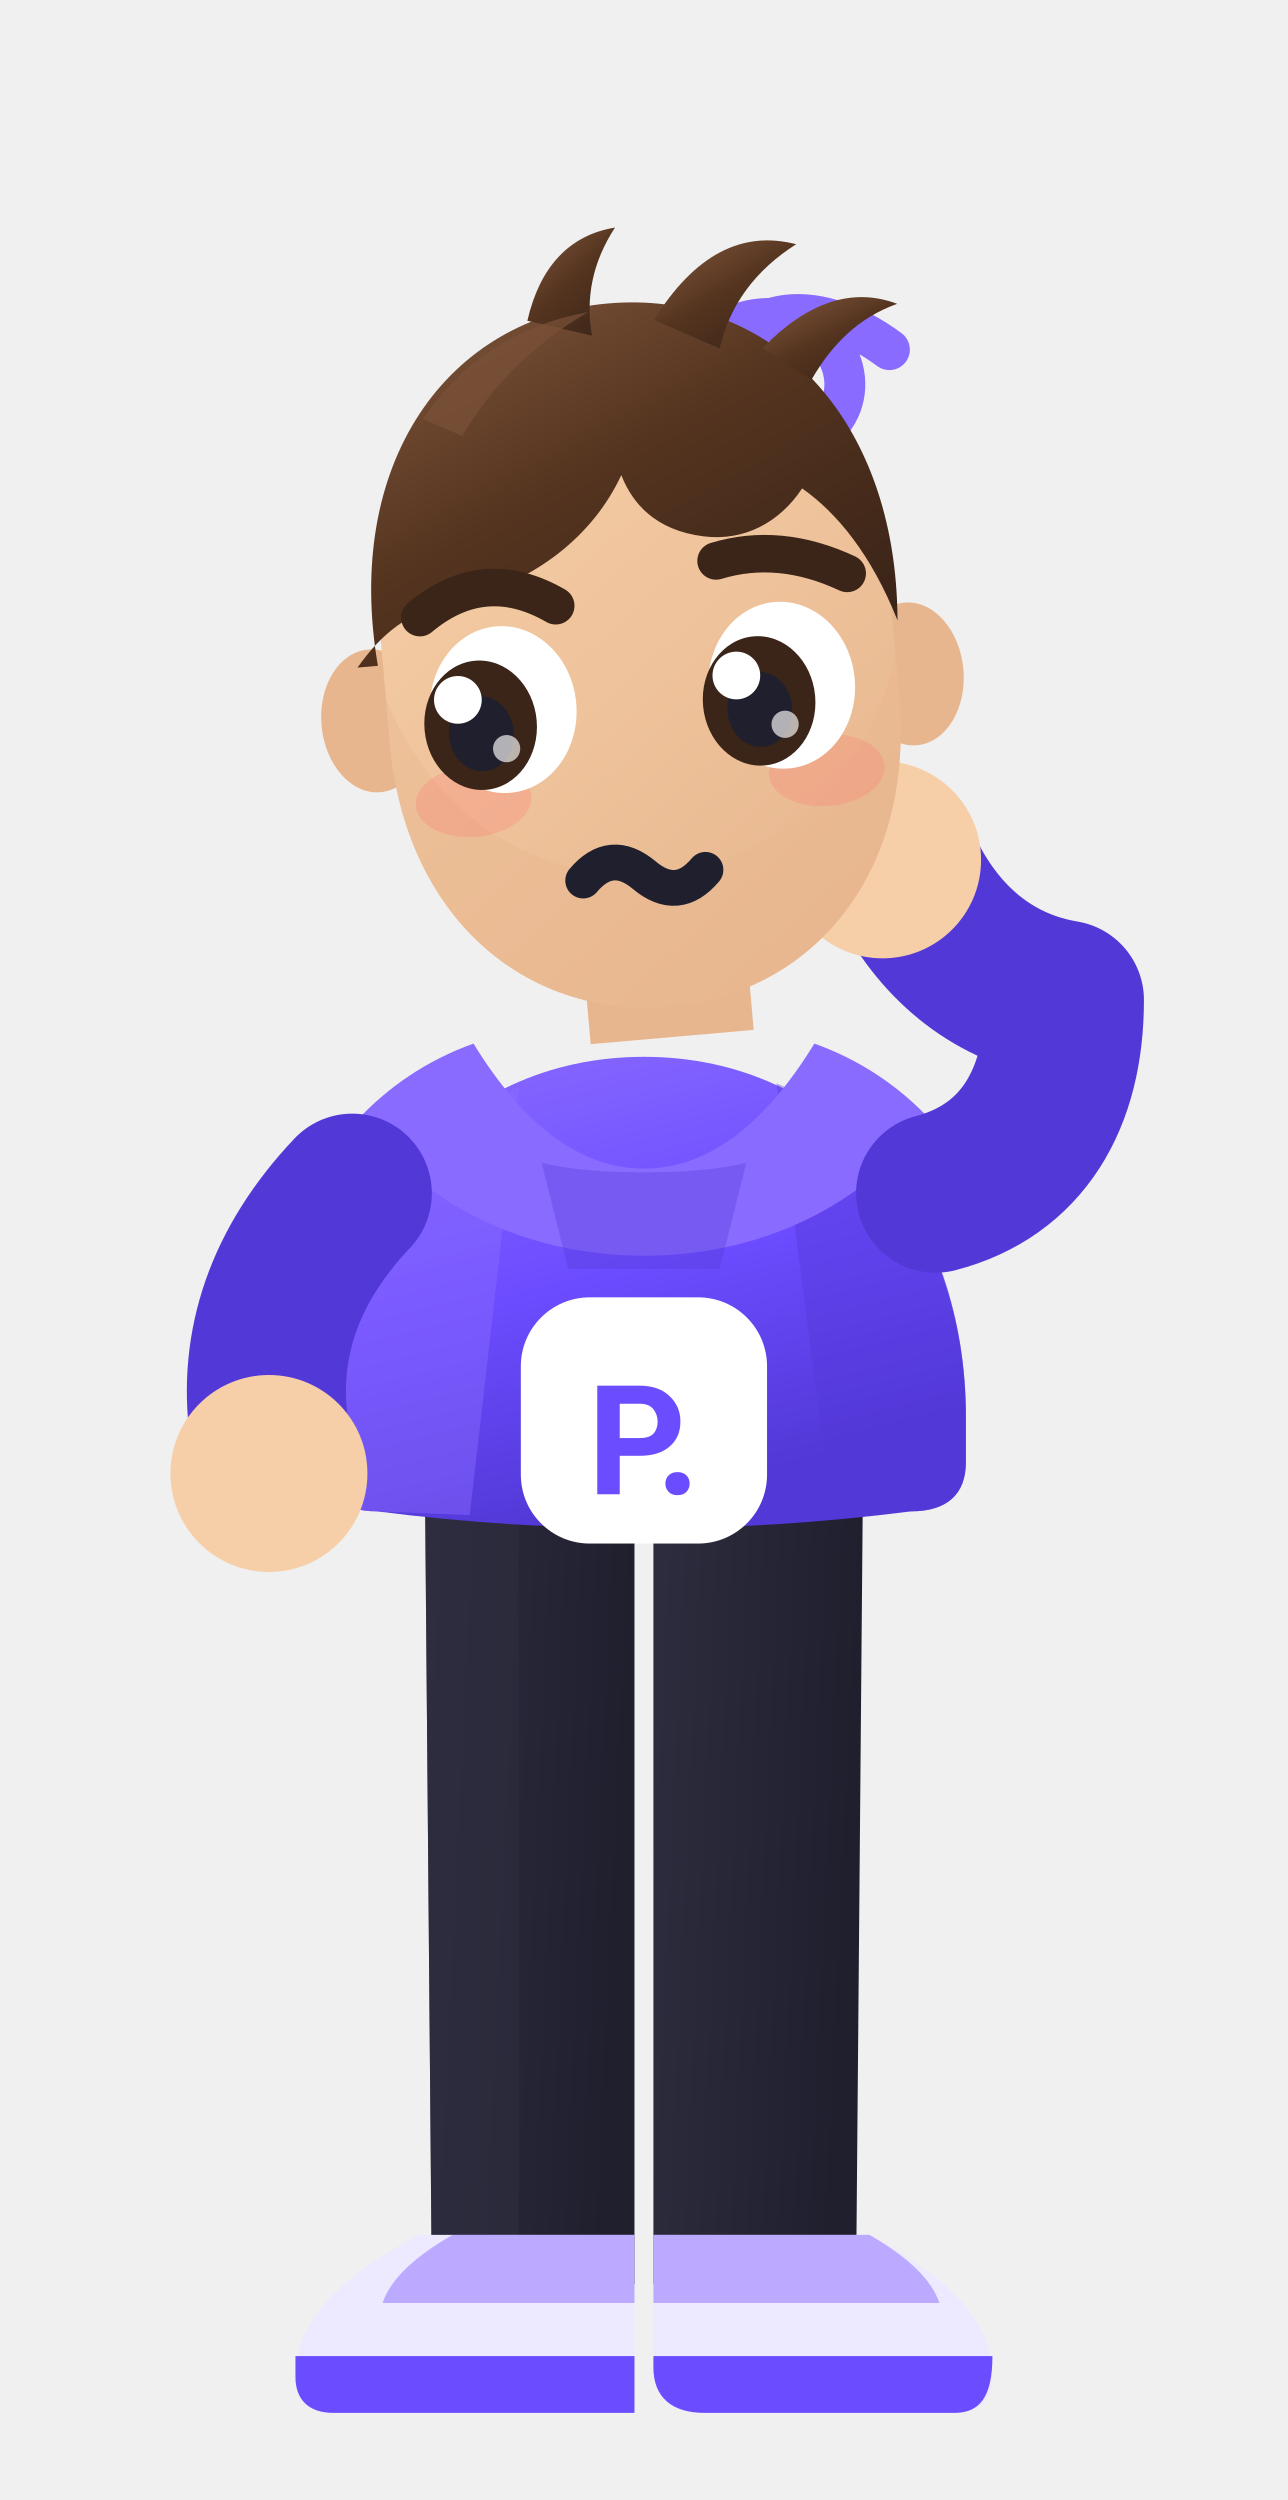
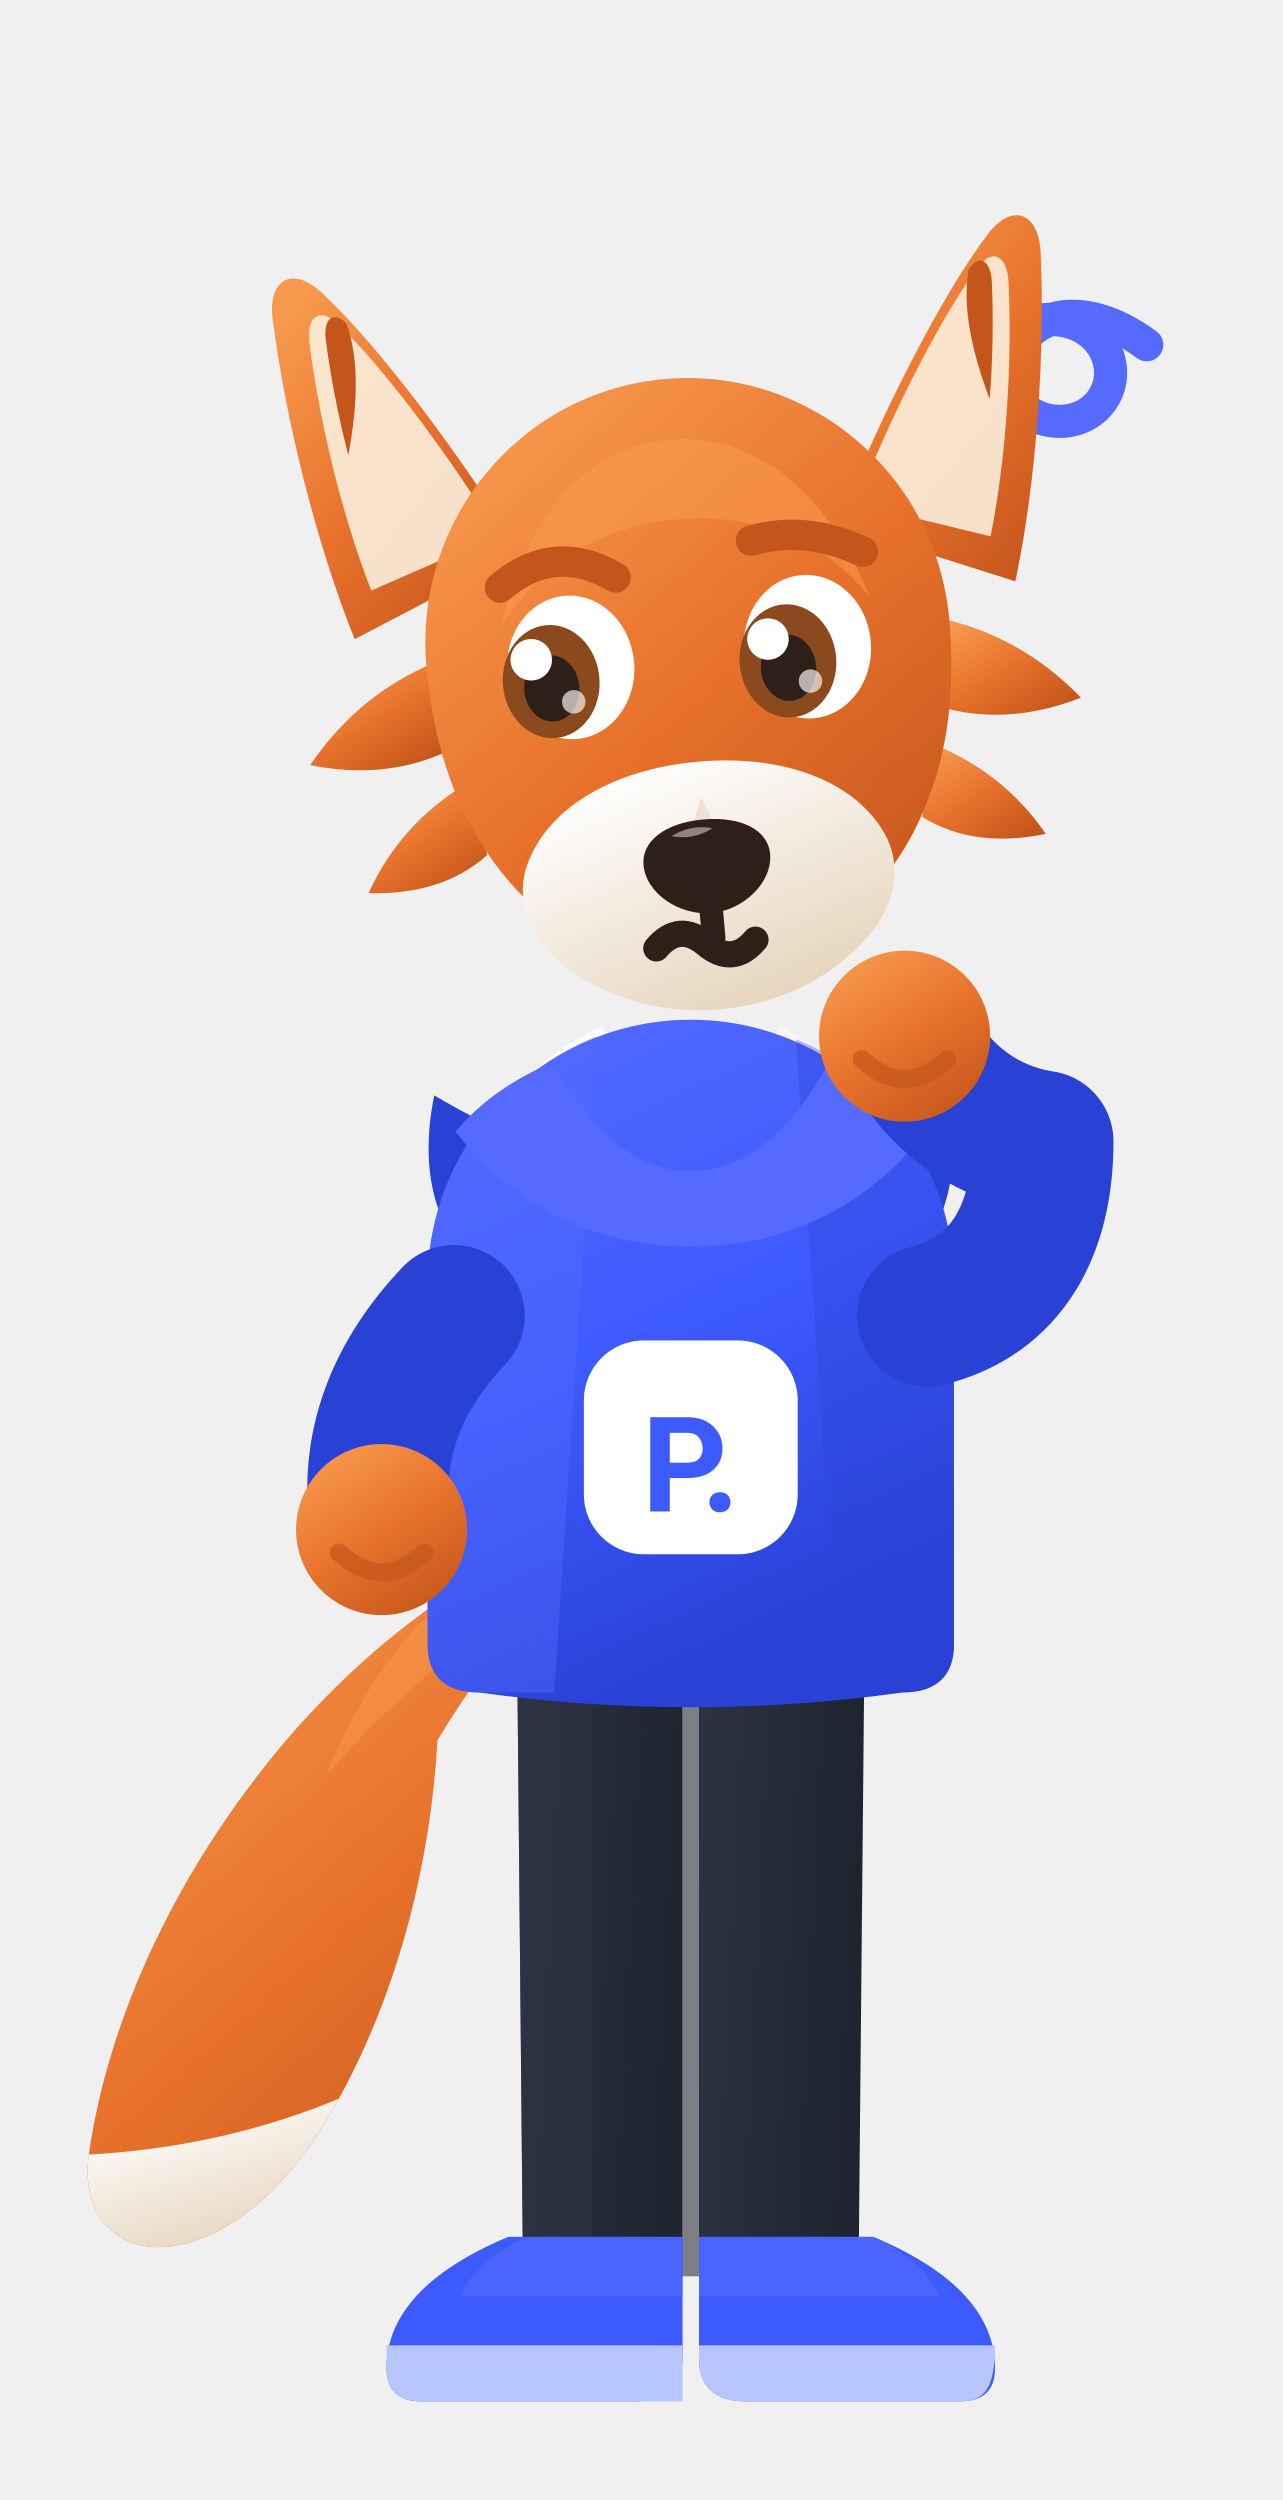
- <svg xmlns="http://www.w3.org/2000/svg" viewBox="16 0 68 132" width="68" height="132">
+ <svg xmlns="http://www.w3.org/2000/svg" viewBox="8 0 78 152" width="78" height="152">
  <defs>
    <linearGradient id="hoodie" x1="0" y1="0" x2=".35" y2="1">
-       <stop offset="0" stop-color="#8A6BFF" />
-       <stop offset=".55" stop-color="#6C4CFF" />
-       <stop offset="1" stop-color="#5238D6" />
+       <stop offset="0" stop-color="#556BFF" />
+       <stop offset=".55" stop-color="#3D5AFE" />
+       <stop offset="1" stop-color="#2A41D6" />
    </linearGradient>
-     <linearGradient id="skin" x1=".25" y1="0" x2=".8" y2="1">
-       <stop offset="0" stop-color="#F6CFA8" />
-       <stop offset="1" stop-color="#E7B68E" />
+     <linearGradient id="fur" x1=".2" y1="0" x2=".85" y2="1">
+       <stop offset="0" stop-color="#F79A4E" />
+       <stop offset=".5" stop-color="#E8722C" />
+       <stop offset="1" stop-color="#C4551B" />
    </linearGradient>
-     <linearGradient id="hair" x1=".2" y1="0" x2=".9" y2="1">
-       <stop offset="0" stop-color="#7A5138" />
-       <stop offset=".45" stop-color="#54341F" />
-       <stop offset="1" stop-color="#3B2418" />
+     <linearGradient id="cream" x1=".3" y1="0" x2=".8" y2="1">
+       <stop offset="0" stop-color="#FFFFFF" />
+       <stop offset="1" stop-color="#E4D2B8" />
    </linearGradient>
    <linearGradient id="legs" x1="0" y1="0" x2="1" y2=".2">
-       <stop offset="0" stop-color="#2D2D3F" />
-       <stop offset="1" stop-color="#1F1F2E" />
+       <stop offset="0" stop-color="#2D3342" />
+       <stop offset="1" stop-color="#1E2430" />
    </linearGradient>
  </defs>
  <g>
-     <path d="M38.4 74h11.1v46.6h-10.7Z" fill="url(#legs)" />
-     <path d="M50.5 74h11.1l-.4 46.6h-10.7Z" fill="url(#legs)" />
-     <path d="M38.4 74h5v46.6h-4.6Z" fill="#2D2D3F" opacity=".55" />
-     <path d="M38.1 118h11.4v7c0 1.6-1 2.4-2.7 2.4H33.6c-1.3 0-2-.7-2-1.9 0-2.9 2.2-5.2 6.5-7.5Z" fill="#EDE9FF" />
-     <path d="M50.5 118h11.4c4.3 2.3 6.5 4.6 6.5 7.5 0 1.2-.7 1.9-2 1.9H53.2c-1.7 0-2.7-.8-2.7-2.4Z" fill="#EDE9FF" />
-     <path d="M38.1 118h11.4v3.6H36.2c.4-1.2 1.6-2.4 3.7-3.6Zm12.4 0h11.4c2.1 1.2 3.3 2.4 3.7 3.6H50.5Z" fill="#8A6BFF" opacity=".5" />
-     <path d="M31.6 124.4h17.9v3H33.6c-1.3 0-2-.7-2-1.9Zm18.9 0h17.9c0 2.2-.7 3-2 3H53.2c-1.7 0-2.7-.8-2.7-2.4Z" fill="#6C4CFF" />
-     <path d="M33 74.8c0-10.6 6.8-19 17-19s17 8.4 17 19v2.4c0 1.7-1 2.6-2.9 2.6-9.4 1.2-18.8 1.2-28.2 0-1.9 0-2.9-.9-2.9-2.6Z" fill="url(#hoodie)" />
-     <path d="M35.9 79.8c-1.9 0-2.9-.9-2.9-2.6v-2.4c0-8 4-14.6 10.4-17.4l-2.6 22.6Z" fill="#8A6BFF" opacity=".45" />
-     <path d="M57 57.2l2.9 22.6h4.2c1.9 0 2.9-.9 2.9-2.6v-2.4c0-8.4-4.2-15.2-10-17.6Z" fill="#5238D6" opacity=".4" />
-     <path d="M41 55.1c2.7 4.4 5.7 6.6 9 6.6s6.3-2.2 9-6.6c2.5.9 4.5 2.3 6.1 4-3.5 4.5-8.8 7.2-15.1 7.2s-11.6-2.7-15.1-7.2c1.6-1.7 3.6-3.1 6.1-4Z" fill="#8A6BFF" />
-     <path d="M44.6 61.4c1.7.4 3.5.5 5.4.5s3.7-.1 5.4-.5l-1.4 5.6h-8Z" fill="#5238D6" opacity=".35" />
-     <rect x="43.5" y="68.5" width="13" height="13" rx="3.64" fill="#FFFFFF" />
-     <text x="50" y="78.9" text-anchor="middle" font-family="system-ui,-apple-system,Segoe UI,Roboto,sans-serif" font-size="8.06" font-weight="700" fill="#6C4CFF">P.</text>
-     <path d="M34.6 63c-3.6 3.8-5 8-4.4 12.4" stroke="#5238D6" stroke-width="8.4" fill="none" stroke-linecap="round" />
-     <circle cx="30.2" cy="77.8" r="5.2" fill="#F6CFA8" />
-     <path d="M65.4 63c4.6-1.2 6.8-5 6.8-10.2M72.2 52.8c-3.6-.6-6.4-2.8-8.2-6.2" stroke="#5238D6" stroke-width="8.4" fill="none" stroke-linecap="round" />
-     <circle cx="62.6" cy="45.4" r="5.2" fill="#F6CFA8" />
+     <path d="M46 92c-7 1.8-14.4 6.6-20.6 13.8C18.8 113.6 14.6 122.6 13.4 131 c-.5 3.6 1.6 5.9 4.8 5.6 3.8-.4 7.6-3.8 10.4-9 3.7-6.7 5.6-14.6 6-21.8 3.5-5.8 7.5-10.3 11.4-13.8Z" fill="url(#fur)" />
+     <path d="M42.6 96.4c-5 2.2-10.2 6.2-14.8 11.6 1.4-3.6 3.4-6.8 5.8-9.4 2.8-1 5.8-1.7 9-2.2Z" fill="#F79A4E" opacity=".5" />
+     <path d="M13.4 131c-.5 3.6 1.6 5.9 4.8 5.6 3.8-.4 7.6-3.8 10.4-9 -4.8 2-9.9 3.1-15.2 3.4Z" fill="url(#cream)" />
+     <path d="M39.4 96h10.1v42.4h-9.7Z" fill="url(#legs)" />
+     <path d="M50.5 96h10.1l-.4 42.4h-9.7Z" fill="url(#legs)" />
+     <path d="M39.4 96h4.6v42.4h-4.2Z" fill="#2D3342" opacity=".6" />
+     <path d="M49.5 96h1v42.4h-1Z" fill="#1E2430" opacity=".55" />
+     <path d="M38.9 136h10.6v7.4c0 1.7-1 2.6-2.8 2.6H33.6c-1.4 0-2.1-.7-2.1-2 0-3.2 2.4-5.9 7.4-8Z" fill="#3D5AFE" />
+     <path d="M50.5 136h10.6c5 2.1 7.4 4.8 7.4 8 0 1.3-.7 2-2.1 2H53.3c-1.8 0-2.8-.9-2.8-2.6Z" fill="#3D5AFE" />
+     <path d="M38.9 136h10.6v3.6H36c.5-1.3 1.8-2.5 4-3.6Zm11.6 0h10.6c2.2 1.1 3.5 2.3 4 3.6H50.5Z" fill="#556BFF" opacity=".6" />
+     <path d="M31.5 142.6h18v3.4H33.6c-1.4 0-2.1-.7-2.1-2Zm19 0h18c0 2.7-.7 3.4-2.1 3.4H53.3c-1.8 0-2.8-.9-2.8-2.6Z" fill="#B8C6FF" />
+     <path d="M38 78c-3.4-2.6-4.6-6.4-3.6-11.4 3.4 2 6.6 3.4 9.6 4.2Zm24 0c3.4-2.6 4.6-6.4 3.6-11.4-3.4 2-6.6 3.4-9.6 4.2Z" fill="#2A41D6" />
+     <path d="M44.6 62.4c1.6 3.4 3.4 6 5.4 7.8 2-1.8 3.8-4.4 5.4-7.8 2.6 1.2 4.6 2.8 5.9 4.9-2.1 6.6-5.9 10.2-11.3 10.2s-9.2-3.6-11.3-10.2c1.3-2.1 3.3-3.7 5.9-4.9Z" fill="url(#cream)" />
+     <path d="M34 100V78c0-8.8 7.2-16 16-16s16 7.2 16 16v22c0 1.9-1.1 2.9-3.1 2.9-8.6 1.2-17.2 1.2-25.8 0-2 0-3.1-1-3.1-2.9Z" fill="url(#hoodie)" />
+     <path d="M37.1 102.9c-2 0-3.1-1-3.1-2.9V78c0-6.8 4.3-12.6 10.3-15l-2.6 39.9Z" fill="#556BFF" opacity=".4" />
+     <path d="M56.4 63.2L59 102.9h3.9c2 0 3.1-1 3.1-2.9V78c0-7-4.4-12.8-9.6-14.8Z" fill="#2A41D6" opacity=".35" />
+     <path d="M41.6 64.6c2.4 4.4 5.2 6.6 8.4 6.6s6-2.2 8.4-6.6c2.4 1 4.4 2.4 5.9 4.2-3.4 4.4-8.4 7-14.3 7s-10.9-2.6-14.3-7c1.5-1.8 3.5-3.2 5.9-4.2Z" fill="#556BFF" />
+     <rect x="43.5" y="81.5" width="13" height="13" rx="3.64" fill="#FFFFFF" />
+     <text x="50" y="91.9" text-anchor="middle" font-family="system-ui,-apple-system,Segoe UI,Roboto,sans-serif" font-size="8.06" font-weight="700" fill="#3D5AFE">P.</text>
+     <path d="M35.6 80c-3.8 4-5.2 8.4-4.4 13" stroke="#2A41D6" stroke-width="8.6" fill="none" stroke-linecap="round" />
+     <circle cx="31.2" cy="93" r="5.2" fill="url(#fur)" />
+     <path d="M28.6 94.4q2.6 2.4 5.2 0" stroke="#C4551B" stroke-width="1.1" fill="none" stroke-linecap="round" opacity=".7" />
+     <path d="M64.4 80c4.8-1.2 7-5.2 7-10.6M71.4 69.4c-3.8-.6-6.6-2.9-8.4-6.4" stroke="#2A41D6" stroke-width="8.6" fill="none" stroke-linecap="round" />
+     <circle cx="63" cy="63" r="5.2" fill="url(#fur)" />
+     <path d="M60.4 64.4q2.6 2.4 5.2 0" stroke="#C4551B" stroke-width="1.1" fill="none" stroke-linecap="round" opacity=".7" />
  </g>
-   <g transform="translate(50 53.2) scale(0.9) translate(-50 -53.2)">
-     <path d="M64.4 14.6c-4.6-3.4-9-2.4-9.8 1.6-.7 3.4 3.4 5 5.8 3.2 2.6-2 1.4-6.2-2.4-6.6-4-.4-6.6 3.2-5.4 6.8" stroke="#8A6BFF" stroke-width="2.4" fill="none" stroke-linecap="round" />
+   <g transform="translate(50 68) scale(0.84) translate(-50 -68)">
+     <path d="M83 12c-4.6-3.4-9-2.4-9.8 1.6-.7 3.4 3.4 5 5.8 3.2 2.6-2 1.4-6.2-2.4-6.6-4-.4-6.6 3.2-5.4 6.8" stroke="#556BFF" stroke-width="2.4" fill="none" stroke-linecap="round" />
    <g id="head" transform="rotate(-5 50 36)">
-       <path d="M45.2 44h9.6v11h-9.6Z" fill="#E7B68E" />
-       <path d="M45.2 44h9.6v4.6c-3.4 1.4-6.6 1.4-9.6 0Z" fill="#D2966B" opacity=".55" />
-       <ellipse cx="34.2" cy="35" rx="3.1" ry="4.2" fill="#E7B68E" />
-       <ellipse cx="65.8" cy="35" rx="3.1" ry="4.2" fill="#E7B68E" />
-       <path d="M35 30.4c0-10.8 6.7-18 15-18s15 7.2 15 18v6c0 10.2-6.5 16.8-15 16.8S35 46.6 35 36.4Z" fill="url(#skin)" />
-       <path d="M50 53.2c-8.5 0-15-6.6-15-16.8v-2.6c2.2 7 7.8 11.6 15 11.6s12.8-4.6 15-11.6v2.6c0 10.2-6.5 16.8-15 16.8Z" fill="#E7B68E" opacity=".38" />
-       <ellipse cx="39.6" cy="40.2" rx="3.4" ry="2.1" fill="#FF6B6B" opacity=".22" />
-       <ellipse cx="60.4" cy="40.2" rx="3.4" ry="2.1" fill="#FF6B6B" opacity=".22" />
-       <g fill="url(#hair)">
-         <path d="M34.7 31.8C33.7 19.8 40.5 11.8 50 11.8s16.3 8 15.3 20c-1.2-4-3-6.6-4.9-8.2-1.5 1.9-3.7 2.8-6 2.3-2.8-.6-4-2.3-4.5-4-1.9 3.3-5.5 5.9-10.7 6.6-2.4.3-4.1 1.4-5.7 3.3Z" />
-         <path d="M52.6 13c2.7-3.6 5.6-4.8 8.7-3.7-2.5 1.3-4.2 3.2-5 5.7Z" />
-         <path d="M45.2 12.4c1-3.1 2.9-4.8 5.6-5-1.5 1.9-2.1 4-1.9 6.2Z" />
-         <path d="M58.8 15.2c2.9-2.5 5.6-3.1 8.1-1.9-2.3.6-4 2-5.4 4Z" />
-       </g>
-       <path d="M38.6 17.6c2.6-3.2 6-5 10.2-5.4-3.4 1.6-6 3.8-8 6.6Z" fill="#7A5138" opacity=".7" />
-       <path d="M37.4 29.2q4-2.8 8 0M55 27.4q3.8-.8 7.6 1.4" stroke="#3B2418" stroke-width="2.2" fill="none" stroke-linecap="round" />
-       <ellipse cx="41.8" cy="35" rx="4.3" ry="4.9" fill="#FFFFFF" />
-       <ellipse cx="40.4" cy="35.8" rx="3.3" ry="3.8" fill="#3B2418" />
-       <ellipse cx="40.4" cy="36.3" rx="1.9" ry="2.2" fill="#1F1F2E" />
-       <circle cx="39.2" cy="34.2" r="1.4" fill="#FFFFFF" />
-       <circle cx="41.8" cy="37.3" r=".8" fill="#FFFFFF" opacity=".65" />
-       <ellipse cx="58.2" cy="35" rx="4.3" ry="4.9" fill="#FFFFFF" />
-       <ellipse cx="56.8" cy="35.8" rx="3.3" ry="3.8" fill="#3B2418" />
-       <ellipse cx="56.8" cy="36.3" rx="1.9" ry="2.2" fill="#1F1F2E" />
-       <circle cx="55.6" cy="34.2" r="1.4" fill="#FFFFFF" />
-       <circle cx="58.2" cy="37.3" r=".8" fill="#FFFFFF" opacity=".65" />
-       <path d="M45.6 45.4q1.8-1.8 3.6 0t3.6 0" stroke="#1F1F2E" stroke-width="2.1" fill="none" stroke-linecap="round" />
+       <path d="M38.5 26C34.8 18.6 29.6 10.2 25.8 6c-2-2.2-3.8-1.2-3.7 1.6.3 7.2 1.7 16.4 3.9 23.6Z" fill="url(#fur)" />
+       <path d="M37 24.6c-3-6-7.2-12.8-10.2-16.2-1.2-1.4-2.2-.8-2.2 1 .2 5.6 1.2 12.6 2.9 18.4Z" fill="#FBEEDC" opacity=".9" />
+       <path d="M27.4 8.4c-.8-1-1.6-.6-1.6.9.1 2.6.4 5.6.9 8.6 1-3.6 1.4-6.8.7-9.5Z" fill="#C4551B" />
+       <path d="M61.5 26C65.2 18.6 70.4 10.2 74.2 6c2-2.2 3.8-1.2 3.7 1.6-.3 7.2-1.7 16.4-3.9 23.6Z" fill="url(#fur)" />
+       <path d="M63 24.6c3-6 7.2-12.8 10.2-16.2 1.2-1.4 2.2-.8 2.2 1-.2 5.6-1.2 12.6-2.9 18.4Z" fill="#FBEEDC" opacity=".9" />
+       <path d="M72.6 8.4c.8-1 1.6-.6 1.6.9-.1 2.6-.4 5.6-.9 8.6-1-3.6-1.4-6.8-.7-9.5Z" fill="#C4551B" />
+       <path d="M31.6 33.4c-3.8 1.2-7 3.4-9.6 6.6 3.4 1 6.6 1 9.6 0Z" fill="url(#fur)" />
+       <path d="M33 42.4c-3.2 1.6-5.8 4-7.6 7.2 3.4.4 6.4-.2 8.8-2Z" fill="url(#fur)" />
+       <path d="M68.4 33.4c3.8 1.2 7 3.4 9.6 6.6-3.4 1-6.6 1-9.6 0Z" fill="url(#fur)" />
+       <path d="M67 42.4c3.2 1.6 5.8 4 7.6 7.2-3.4.4-6.4-.2-8.8-2Z" fill="url(#fur)" />
+       <path d="M31 33.6c0-10.6 8.5-19.2 19-19.2s19 8.6 19 19.2c0 4.6-.8 8.8-2.4 12.2-1.7 3.8-4.2 6.7-7.2 8.6-2.9 1.9-6.2 2.9-9.4 2.9s-6.5-1-9.4-2.9c-3-1.9-5.5-4.8-7.2-8.6C31.8 42.4 31 38.2 31 33.6Z" fill="url(#fur)" />
+       <path d="M50 24.6c5.8 0 10.6 2.6 13.4 6.8-2.4-8-7.4-12.6-13.4-12.6s-11 4.6-13.4 12.6c2.8-4.2 7.6-6.8 13.4-6.8Z" fill="#F79A4E" opacity=".55" />
+       <path d="M50 60.2c-4.6 0-8.8-1.8-11.6-4.8-1.8-2-2.4-4.6-1.4-6.8 1.8-4 6.8-6.4 13-6.4s11.2 2.4 13 6.4c1 2.2.4 4.8-1.4 6.8-2.8 3-7 4.8-11.6 4.8Z" fill="url(#cream)" />
+       <path d="M50 44.8c1.4 3.2 1.4 6.2 0 9-1.5-2.8-1.5-5.8 0-9Z" fill="#E4D2B8" opacity=".5" />
+       <path d="M50 46.4c2.8 0 4.6 1.2 4.6 2.9 0 2.1-2.3 3.9-4.6 3.9s-4.6-1.8-4.6-3.9c0-1.7 1.8-2.9 4.6-2.9Z" fill="#2E2018" />
+       <path d="M47.6 47.4c1-.5 2.1-.6 3-.3-1 .5-2 .6-3 .3Z" fill="#FFFFFF" opacity=".45" />
+       <path d="M36.8 28.4q4.2-3 8.4 0M55.2 26.6q4-.8 8 1.5" stroke="#C4551B" stroke-width="2.2" fill="none" stroke-linecap="round" />
+       <ellipse cx="41.4" cy="34.6" rx="4.6" ry="5.2" fill="#FFFFFF" />
+       <ellipse cx="39.9" cy="35.5" rx="3.5" ry="4.1" fill="#8B4A1E" />
+       <ellipse cx="39.9" cy="36.0" rx="2" ry="2.4" fill="#2E2018" />
+       <circle cx="38.6" cy="33.8" r="1.5" fill="#FFFFFF" />
+       <circle cx="41.4" cy="37.1" r=".85" fill="#FFFFFF" opacity=".65" />
+       <ellipse cx="58.6" cy="34.6" rx="4.6" ry="5.2" fill="#FFFFFF" />
+       <ellipse cx="57.1" cy="35.5" rx="3.5" ry="4.1" fill="#8B4A1E" />
+       <ellipse cx="57.1" cy="36.0" rx="2" ry="2.4" fill="#2E2018" />
+       <circle cx="55.8" cy="33.8" r="1.5" fill="#FFFFFF" />
+       <circle cx="58.6" cy="37.1" r=".85" fill="#FFFFFF" opacity=".65" />
+       <path d="M50 52.8v2.2" stroke="#2E2018" stroke-width="1.7" stroke-linecap="round" />
+       <path d="M45.8 55.4q1.8-1.8 3.6 0t3.6 0" stroke="#2E2018" stroke-width="1.9" fill="none" stroke-linecap="round" />
    </g>
  </g>
</svg>
